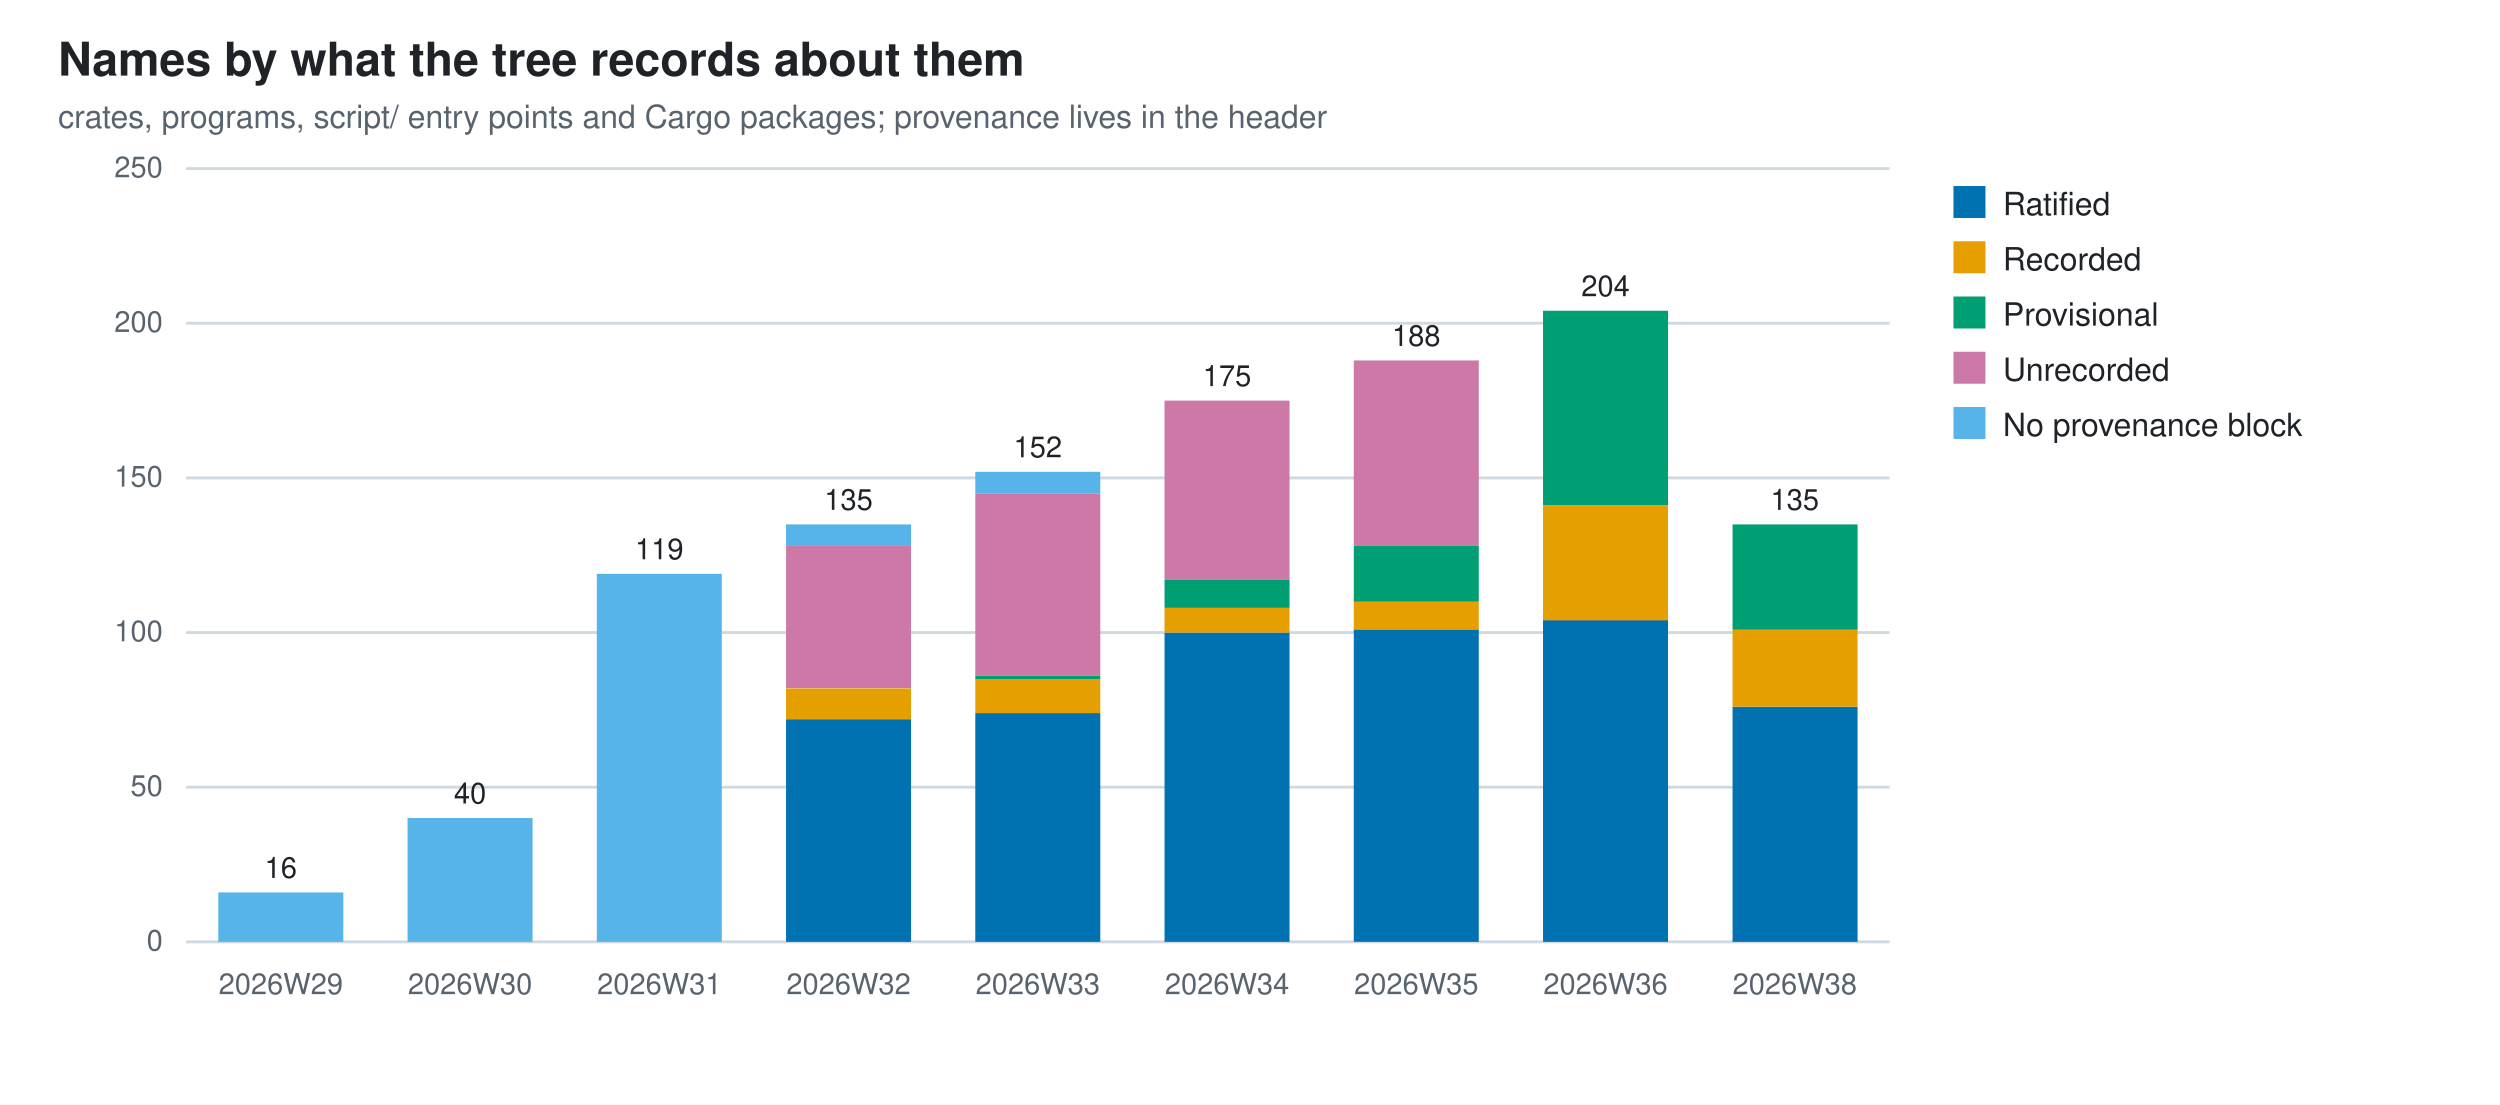
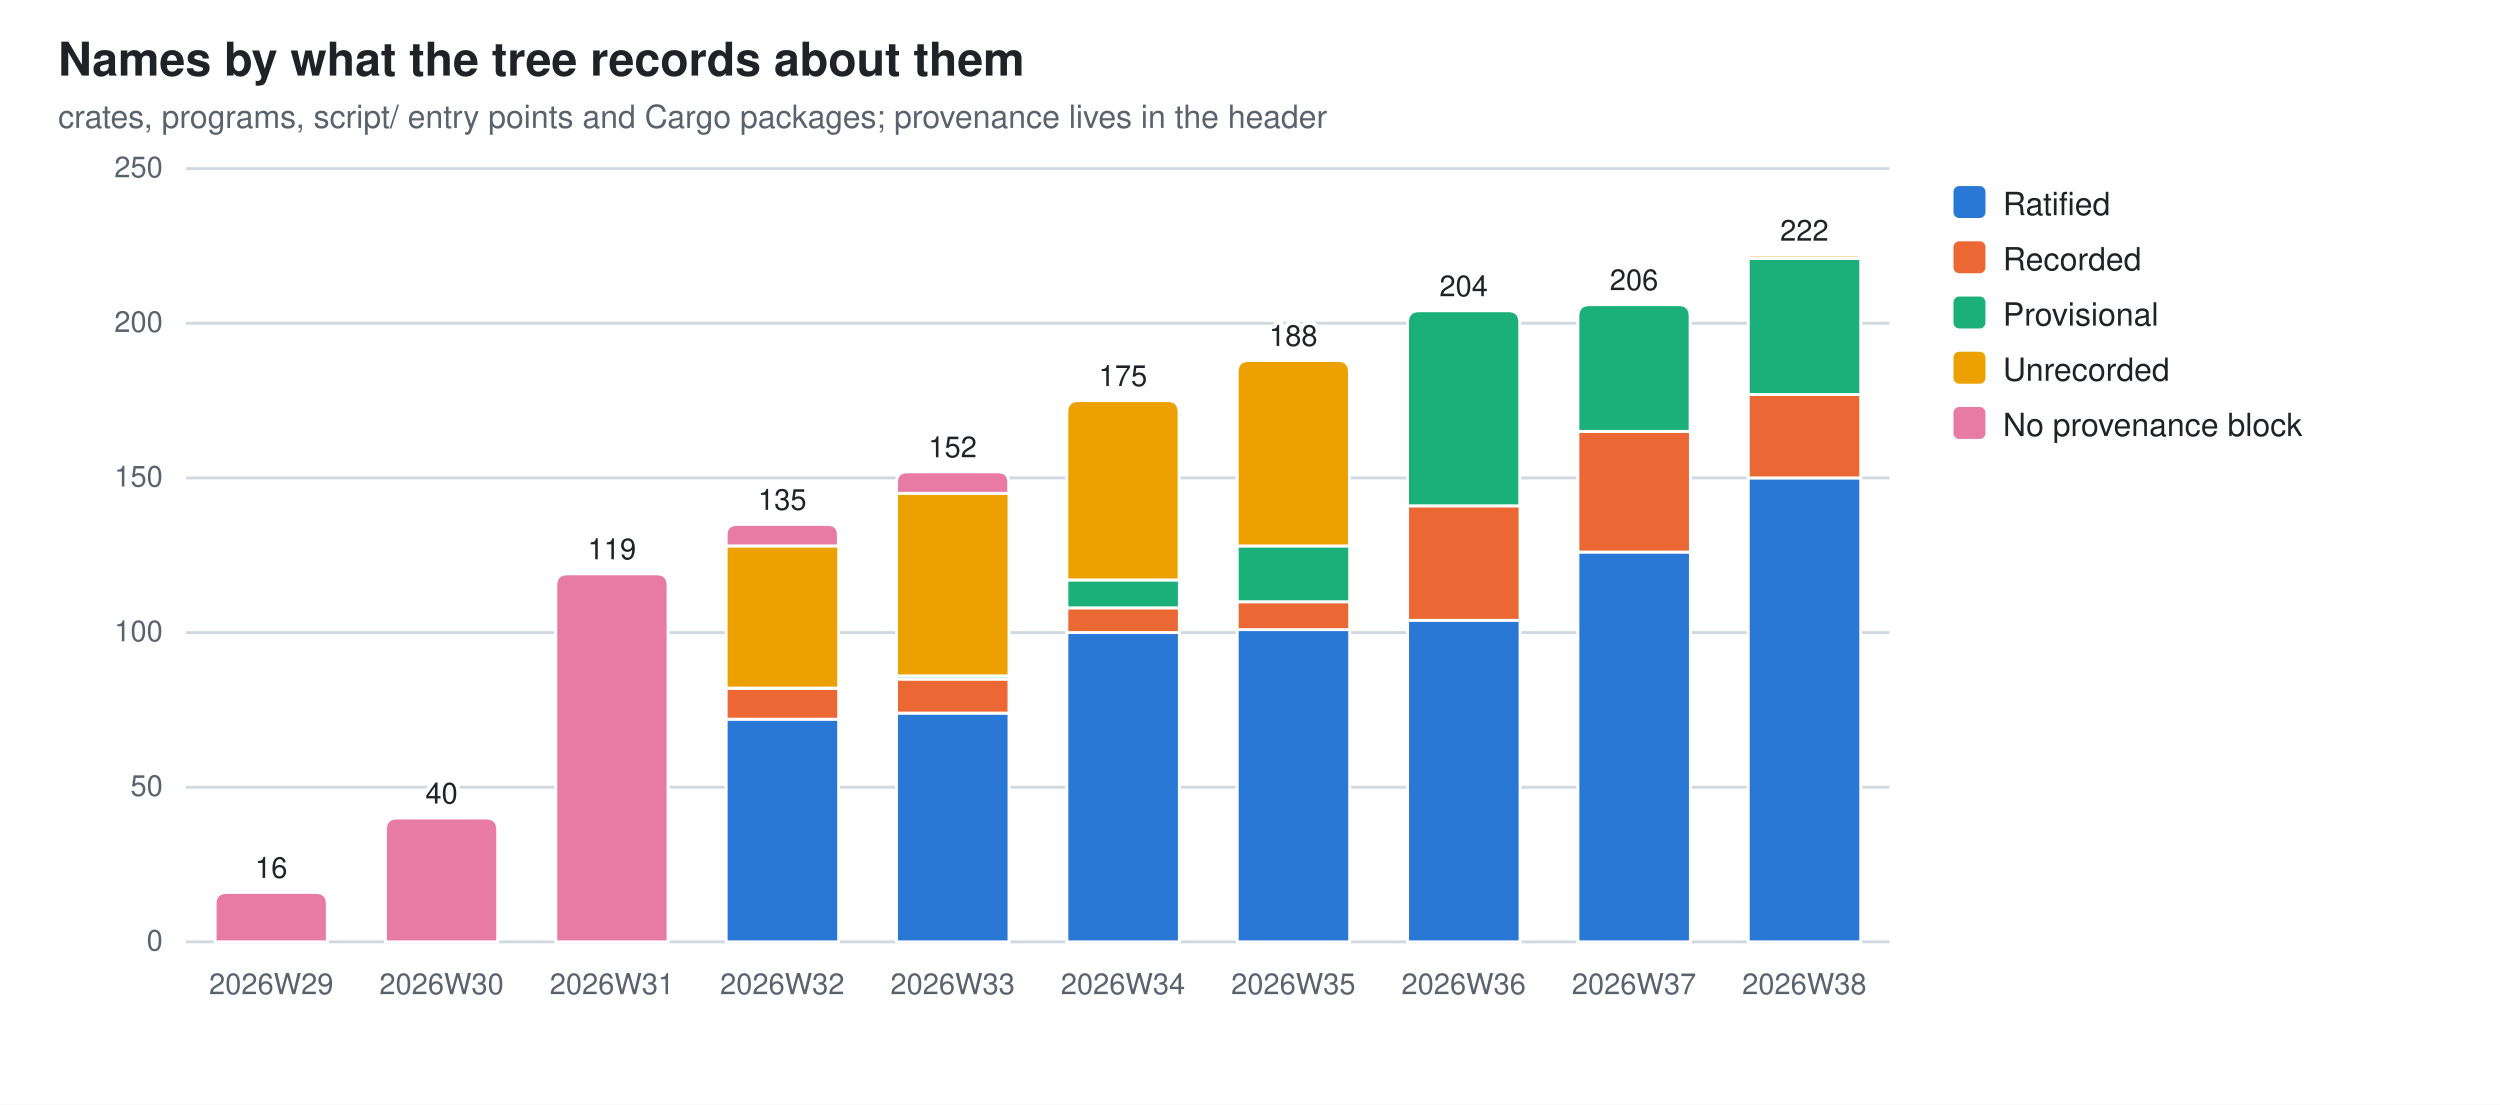
<svg xmlns="http://www.w3.org/2000/svg" width="860" height="380" viewBox="0 0 860 380" role="img" aria-label="Names by what the tree records about them">
  <style>
  .bg{fill:#ffffff} .fg{fill:#1f2328} .mut{fill:#59636e} .grid{stroke:#d1d9e0}
+   .seg{stroke:#ffffff;stroke-width:1}
+   .val{paint-order:stroke;stroke:#ffffff;stroke-width:3px;stroke-linejoin:round}
+   .s0{fill:#2a78d6}  .s1{fill:#eb6834}  .s2{fill:#1baf7a}  .s3{fill:#eda100}  .s4{fill:#e87ba4}  .s5{fill:#008300}  .s6{fill:#4a3aa7}
  @media (prefers-color-scheme: dark){
-     .bg{fill:#0d1117} .fg{fill:#e6edf3} .mut{fill:#9198a1} .grid{stroke:#30363d}}
+     .bg{fill:#0d1117} .fg{fill:#e6edf3} .mut{fill:#9198a1} .grid{stroke:#30363d}
+     .seg{stroke:#0d1117} .val{stroke:#0d1117} .s0{fill:#3987e5} .s1{fill:#d95926} .s2{fill:#199e70} .s3{fill:#c98500} .s4{fill:#d55181} .s5{fill:#008300} .s6{fill:#9085e9}}
  text{font-family:-apple-system,BlinkMacSystemFont,"Segoe UI",Helvetica,Arial,sans-serif}
</style>
  <rect class="bg" width="860" height="380" />
  <text class="fg" x="20" y="26" font-size="16" font-weight="600">Names by what the tree records about them</text>
  <text class="mut" x="20" y="44" font-size="11">crates, programs, script/ entry points and Cargo packages; provenance lives in the header</text>
  <line class="grid" x1="64" y1="324.0" x2="650.0" y2="324.0" stroke-width="1" />
  <text class="mut" x="56" y="327.0" font-size="10" text-anchor="end">0</text>
  <line class="grid" x1="64" y1="270.8" x2="650.0" y2="270.8" stroke-width="1" />
  <text class="mut" x="56" y="273.8" font-size="10" text-anchor="end">50</text>
  <line class="grid" x1="64" y1="217.6" x2="650.0" y2="217.6" stroke-width="1" />
  <text class="mut" x="56" y="220.6" font-size="10" text-anchor="end">100</text>
  <line class="grid" x1="64" y1="164.4" x2="650.0" y2="164.4" stroke-width="1" />
  <text class="mut" x="56" y="167.4" font-size="10" text-anchor="end">150</text>
  <line class="grid" x1="64" y1="111.2" x2="650.0" y2="111.2" stroke-width="1" />
  <text class="mut" x="56" y="114.2" font-size="10" text-anchor="end">200</text>
  <line class="grid" x1="64" y1="58.0" x2="650.0" y2="58.0" stroke-width="1" />
  <text class="mut" x="56" y="61.0" font-size="10" text-anchor="end">250</text>
-   <rect x="75.1" y="307.0" width="43.0" height="17.0" fill="#56B4E9" />
-   <text class="mut" x="96.6" y="342" font-size="10" text-anchor="middle">2026W29</text>
-   <text class="fg" x="96.6" y="302.0" font-size="10" text-anchor="middle">16</text>
-   <rect x="140.2" y="281.4" width="43.0" height="42.6" fill="#56B4E9" />
-   <text class="mut" x="161.7" y="342" font-size="10" text-anchor="middle">2026W30</text>
-   <text class="fg" x="161.7" y="276.4" font-size="10" text-anchor="middle">40</text>
-   <rect x="205.3" y="197.4" width="43.0" height="126.6" fill="#56B4E9" />
-   <text class="mut" x="226.8" y="342" font-size="10" text-anchor="middle">2026W31</text>
-   <text class="fg" x="226.8" y="192.4" font-size="10" text-anchor="middle">119</text>
-   <rect x="270.4" y="247.4" width="43.0" height="76.6" fill="#0072B2" />
-   <rect x="270.4" y="236.8" width="43.0" height="10.6" fill="#E69F00" />
-   <rect x="270.4" y="187.8" width="43.0" height="48.9" fill="#CC79A7" />
-   <rect x="270.4" y="180.4" width="43.0" height="7.4" fill="#56B4E9" />
-   <text class="mut" x="291.9" y="342" font-size="10" text-anchor="middle">2026W32</text>
-   <text class="fg" x="291.9" y="175.4" font-size="10" text-anchor="middle">135</text>
-   <rect x="335.5" y="245.3" width="43.0" height="78.7" fill="#0072B2" />
-   <rect x="335.5" y="233.6" width="43.0" height="11.7" fill="#E69F00" />
-   <rect x="335.5" y="232.5" width="43.0" height="1.1" fill="#009E73" />
-   <rect x="335.5" y="169.7" width="43.0" height="62.8" fill="#CC79A7" />
-   <rect x="335.5" y="162.3" width="43.0" height="7.4" fill="#56B4E9" />
-   <text class="mut" x="357.0" y="342" font-size="10" text-anchor="middle">2026W33</text>
-   <text class="fg" x="357.0" y="157.3" font-size="10" text-anchor="middle">152</text>
-   <rect x="400.6" y="217.6" width="43.0" height="106.4" fill="#0072B2" />
-   <rect x="400.6" y="209.1" width="43.0" height="8.5" fill="#E69F00" />
-   <rect x="400.6" y="199.5" width="43.0" height="9.6" fill="#009E73" />
-   <rect x="400.6" y="137.8" width="43.0" height="61.7" fill="#CC79A7" />
-   <text class="mut" x="422.1" y="342" font-size="10" text-anchor="middle">2026W34</text>
-   <text class="fg" x="422.1" y="132.8" font-size="10" text-anchor="middle">175</text>
-   <rect x="465.7" y="216.5" width="43.0" height="107.5" fill="#0072B2" />
-   <rect x="465.7" y="207.0" width="43.0" height="9.6" fill="#E69F00" />
-   <rect x="465.7" y="187.8" width="43.0" height="19.2" fill="#009E73" />
-   <rect x="465.7" y="124.0" width="43.0" height="63.8" fill="#CC79A7" />
-   <text class="mut" x="487.2" y="342" font-size="10" text-anchor="middle">2026W35</text>
-   <text class="fg" x="487.2" y="119.0" font-size="10" text-anchor="middle">188</text>
-   <rect x="530.8" y="213.3" width="43.0" height="110.7" fill="#0072B2" />
-   <rect x="530.8" y="174.0" width="43.0" height="39.4" fill="#E69F00" />
-   <rect x="530.8" y="106.9" width="43.0" height="67.0" fill="#009E73" />
-   <text class="mut" x="552.3" y="342" font-size="10" text-anchor="middle">2026W36</text>
-   <text class="fg" x="552.3" y="101.9" font-size="10" text-anchor="middle">204</text>
-   <rect x="596.0" y="243.1" width="43.0" height="80.9" fill="#0072B2" />
-   <rect x="596.0" y="216.5" width="43.0" height="26.6" fill="#E69F00" />
-   <rect x="596.0" y="180.4" width="43.0" height="36.2" fill="#009E73" />
-   <text class="mut" x="617.4" y="342" font-size="10" text-anchor="middle">2026W38</text>
-   <text class="fg" x="617.4" y="175.4" font-size="10" text-anchor="middle">135</text>
-   <rect x="672" y="64" width="11" height="11" fill="#0072B2" />
-   <text class="fg" x="689" y="74" font-size="11">Ratified</text>
-   <rect x="672" y="83" width="11" height="11" fill="#E69F00" />
-   <text class="fg" x="689" y="93" font-size="11">Recorded</text>
-   <rect x="672" y="102" width="11" height="11" fill="#009E73" />
-   <text class="fg" x="689" y="112" font-size="11">Provisional</text>
-   <rect x="672" y="121" width="11" height="11" fill="#CC79A7" />
-   <text class="fg" x="689" y="131" font-size="11">Unrecorded</text>
-   <rect x="672" y="140" width="11" height="11" fill="#56B4E9" />
-   <text class="fg" x="689" y="150" font-size="11">No provenance block</text>
+   <path class="seg s4" d="M74.0,324.0 V311.0 Q74.0,307.0 78.0,307.0 H108.6 Q112.6,307.0 112.6,311.0 V324.0 Z" />
+   <text class="mut" x="93.3" y="342" font-size="10" text-anchor="middle">2026W29</text>
+   <text class="fg val" x="93.3" y="302.0" font-size="10" text-anchor="middle">16</text>
+   <path class="seg s4" d="M132.6,324.0 V285.4 Q132.6,281.4 136.6,281.4 H167.2 Q171.2,281.4 171.2,285.4 V324.0 Z" />
+   <text class="mut" x="151.9" y="342" font-size="10" text-anchor="middle">2026W30</text>
+   <text class="fg val" x="151.9" y="276.4" font-size="10" text-anchor="middle">40</text>
+   <path class="seg s4" d="M191.2,324.0 V201.4 Q191.2,197.4 195.2,197.4 H225.8 Q229.8,197.4 229.8,201.4 V324.0 Z" />
+   <text class="mut" x="210.5" y="342" font-size="10" text-anchor="middle">2026W31</text>
+   <text class="fg val" x="210.5" y="192.4" font-size="10" text-anchor="middle">119</text>
+   <rect class="seg s0" x="249.8" y="247.4" width="38.7" height="76.6" />
+   <rect class="seg s1" x="249.8" y="236.8" width="38.7" height="10.6" />
+   <rect class="seg s3" x="249.8" y="187.8" width="38.7" height="48.9" />
+   <path class="seg s4" d="M249.8,187.8 V184.1 Q249.8,180.4 253.5,180.4 H284.7 Q288.4,180.4 288.4,184.1 V187.8 Z" />
+   <text class="mut" x="269.1" y="342" font-size="10" text-anchor="middle">2026W32</text>
+   <text class="fg val" x="269.1" y="175.4" font-size="10" text-anchor="middle">135</text>
+   <rect class="seg s0" x="308.4" y="245.3" width="38.7" height="78.7" />
+   <rect class="seg s1" x="308.4" y="233.6" width="38.7" height="11.7" />
+   <rect class="seg s2" x="308.4" y="232.5" width="38.7" height="1.1" />
+   <rect class="seg s3" x="308.4" y="169.7" width="38.7" height="62.8" />
+   <path class="seg s4" d="M308.4,169.7 V166.0 Q308.4,162.3 312.1,162.3 H343.3 Q347.0,162.3 347.0,166.0 V169.7 Z" />
+   <text class="mut" x="327.7" y="342" font-size="10" text-anchor="middle">2026W33</text>
+   <text class="fg val" x="327.7" y="157.3" font-size="10" text-anchor="middle">152</text>
+   <rect class="seg s0" x="367.0" y="217.6" width="38.7" height="106.4" />
+   <rect class="seg s1" x="367.0" y="209.1" width="38.7" height="8.5" />
+   <rect class="seg s2" x="367.0" y="199.5" width="38.7" height="9.6" />
+   <path class="seg s3" d="M367.0,199.5 V141.8 Q367.0,137.8 371.0,137.8 H401.6 Q405.6,137.8 405.6,141.8 V199.5 Z" />
+   <text class="mut" x="386.3" y="342" font-size="10" text-anchor="middle">2026W34</text>
+   <text class="fg val" x="386.3" y="132.8" font-size="10" text-anchor="middle">175</text>
+   <rect class="seg s0" x="425.6" y="216.5" width="38.7" height="107.5" />
+   <rect class="seg s1" x="425.6" y="207.0" width="38.7" height="9.6" />
+   <rect class="seg s2" x="425.6" y="187.8" width="38.7" height="19.2" />
+   <path class="seg s3" d="M425.6,187.8 V128.0 Q425.6,124.0 429.6,124.0 H460.2 Q464.2,124.0 464.2,128.0 V187.8 Z" />
+   <text class="mut" x="444.9" y="342" font-size="10" text-anchor="middle">2026W35</text>
+   <text class="fg val" x="444.9" y="119.0" font-size="10" text-anchor="middle">188</text>
+   <rect class="seg s0" x="484.2" y="213.3" width="38.7" height="110.7" />
+   <rect class="seg s1" x="484.2" y="174.0" width="38.7" height="39.4" />
+   <path class="seg s2" d="M484.2,174.0 V110.9 Q484.2,106.9 488.2,106.9 H518.8 Q522.8,106.9 522.8,110.9 V174.0 Z" />
+   <text class="mut" x="503.5" y="342" font-size="10" text-anchor="middle">2026W36</text>
+   <text class="fg val" x="503.5" y="101.9" font-size="10" text-anchor="middle">204</text>
+   <rect class="seg s0" x="542.8" y="189.9" width="38.7" height="134.1" />
+   <rect class="seg s1" x="542.8" y="148.4" width="38.7" height="41.5" />
+   <path class="seg s2" d="M542.8,148.4 V108.8 Q542.8,104.8 546.8,104.8 H577.4 Q581.4,104.8 581.4,108.8 V148.4 Z" />
+   <text class="mut" x="562.1" y="342" font-size="10" text-anchor="middle">2026W37</text>
+   <text class="fg val" x="562.1" y="99.8" font-size="10" text-anchor="middle">206</text>
+   <rect class="seg s0" x="601.4" y="164.4" width="38.7" height="159.6" />
+   <rect class="seg s1" x="601.4" y="135.7" width="38.7" height="28.7" />
+   <rect class="seg s2" x="601.4" y="88.9" width="38.7" height="46.8" />
+   <path class="seg s3" d="M601.4,88.9 V88.3 Q601.4,87.8 601.9,87.8 H639.5 Q640.0,87.8 640.0,88.3 V88.9 Z" />
+   <text class="mut" x="620.7" y="342" font-size="10" text-anchor="middle">2026W38</text>
+   <text class="fg val" x="620.7" y="82.8" font-size="10" text-anchor="middle">222</text>
+   <rect class="s0" x="672" y="64" width="11" height="11" rx="2" />
+   <text class="fg" y="74" font-size="11">
+     <tspan x="689" dy="0">Ratified</tspan>
+   </text>
+   <rect class="s1" x="672" y="83" width="11" height="11" rx="2" />
+   <text class="fg" y="93" font-size="11">
+     <tspan x="689" dy="0">Recorded</tspan>
+   </text>
+   <rect class="s2" x="672" y="102" width="11" height="11" rx="2" />
+   <text class="fg" y="112" font-size="11">
+     <tspan x="689" dy="0">Provisional</tspan>
+   </text>
+   <rect class="s3" x="672" y="121" width="11" height="11" rx="2" />
+   <text class="fg" y="131" font-size="11">
+     <tspan x="689" dy="0">Unrecorded</tspan>
+   </text>
+   <rect class="s4" x="672" y="140" width="11" height="11" rx="2" />
+   <text class="fg" y="150" font-size="11">
+     <tspan x="689" dy="0">No provenance block</tspan>
+   </text>
</svg>
